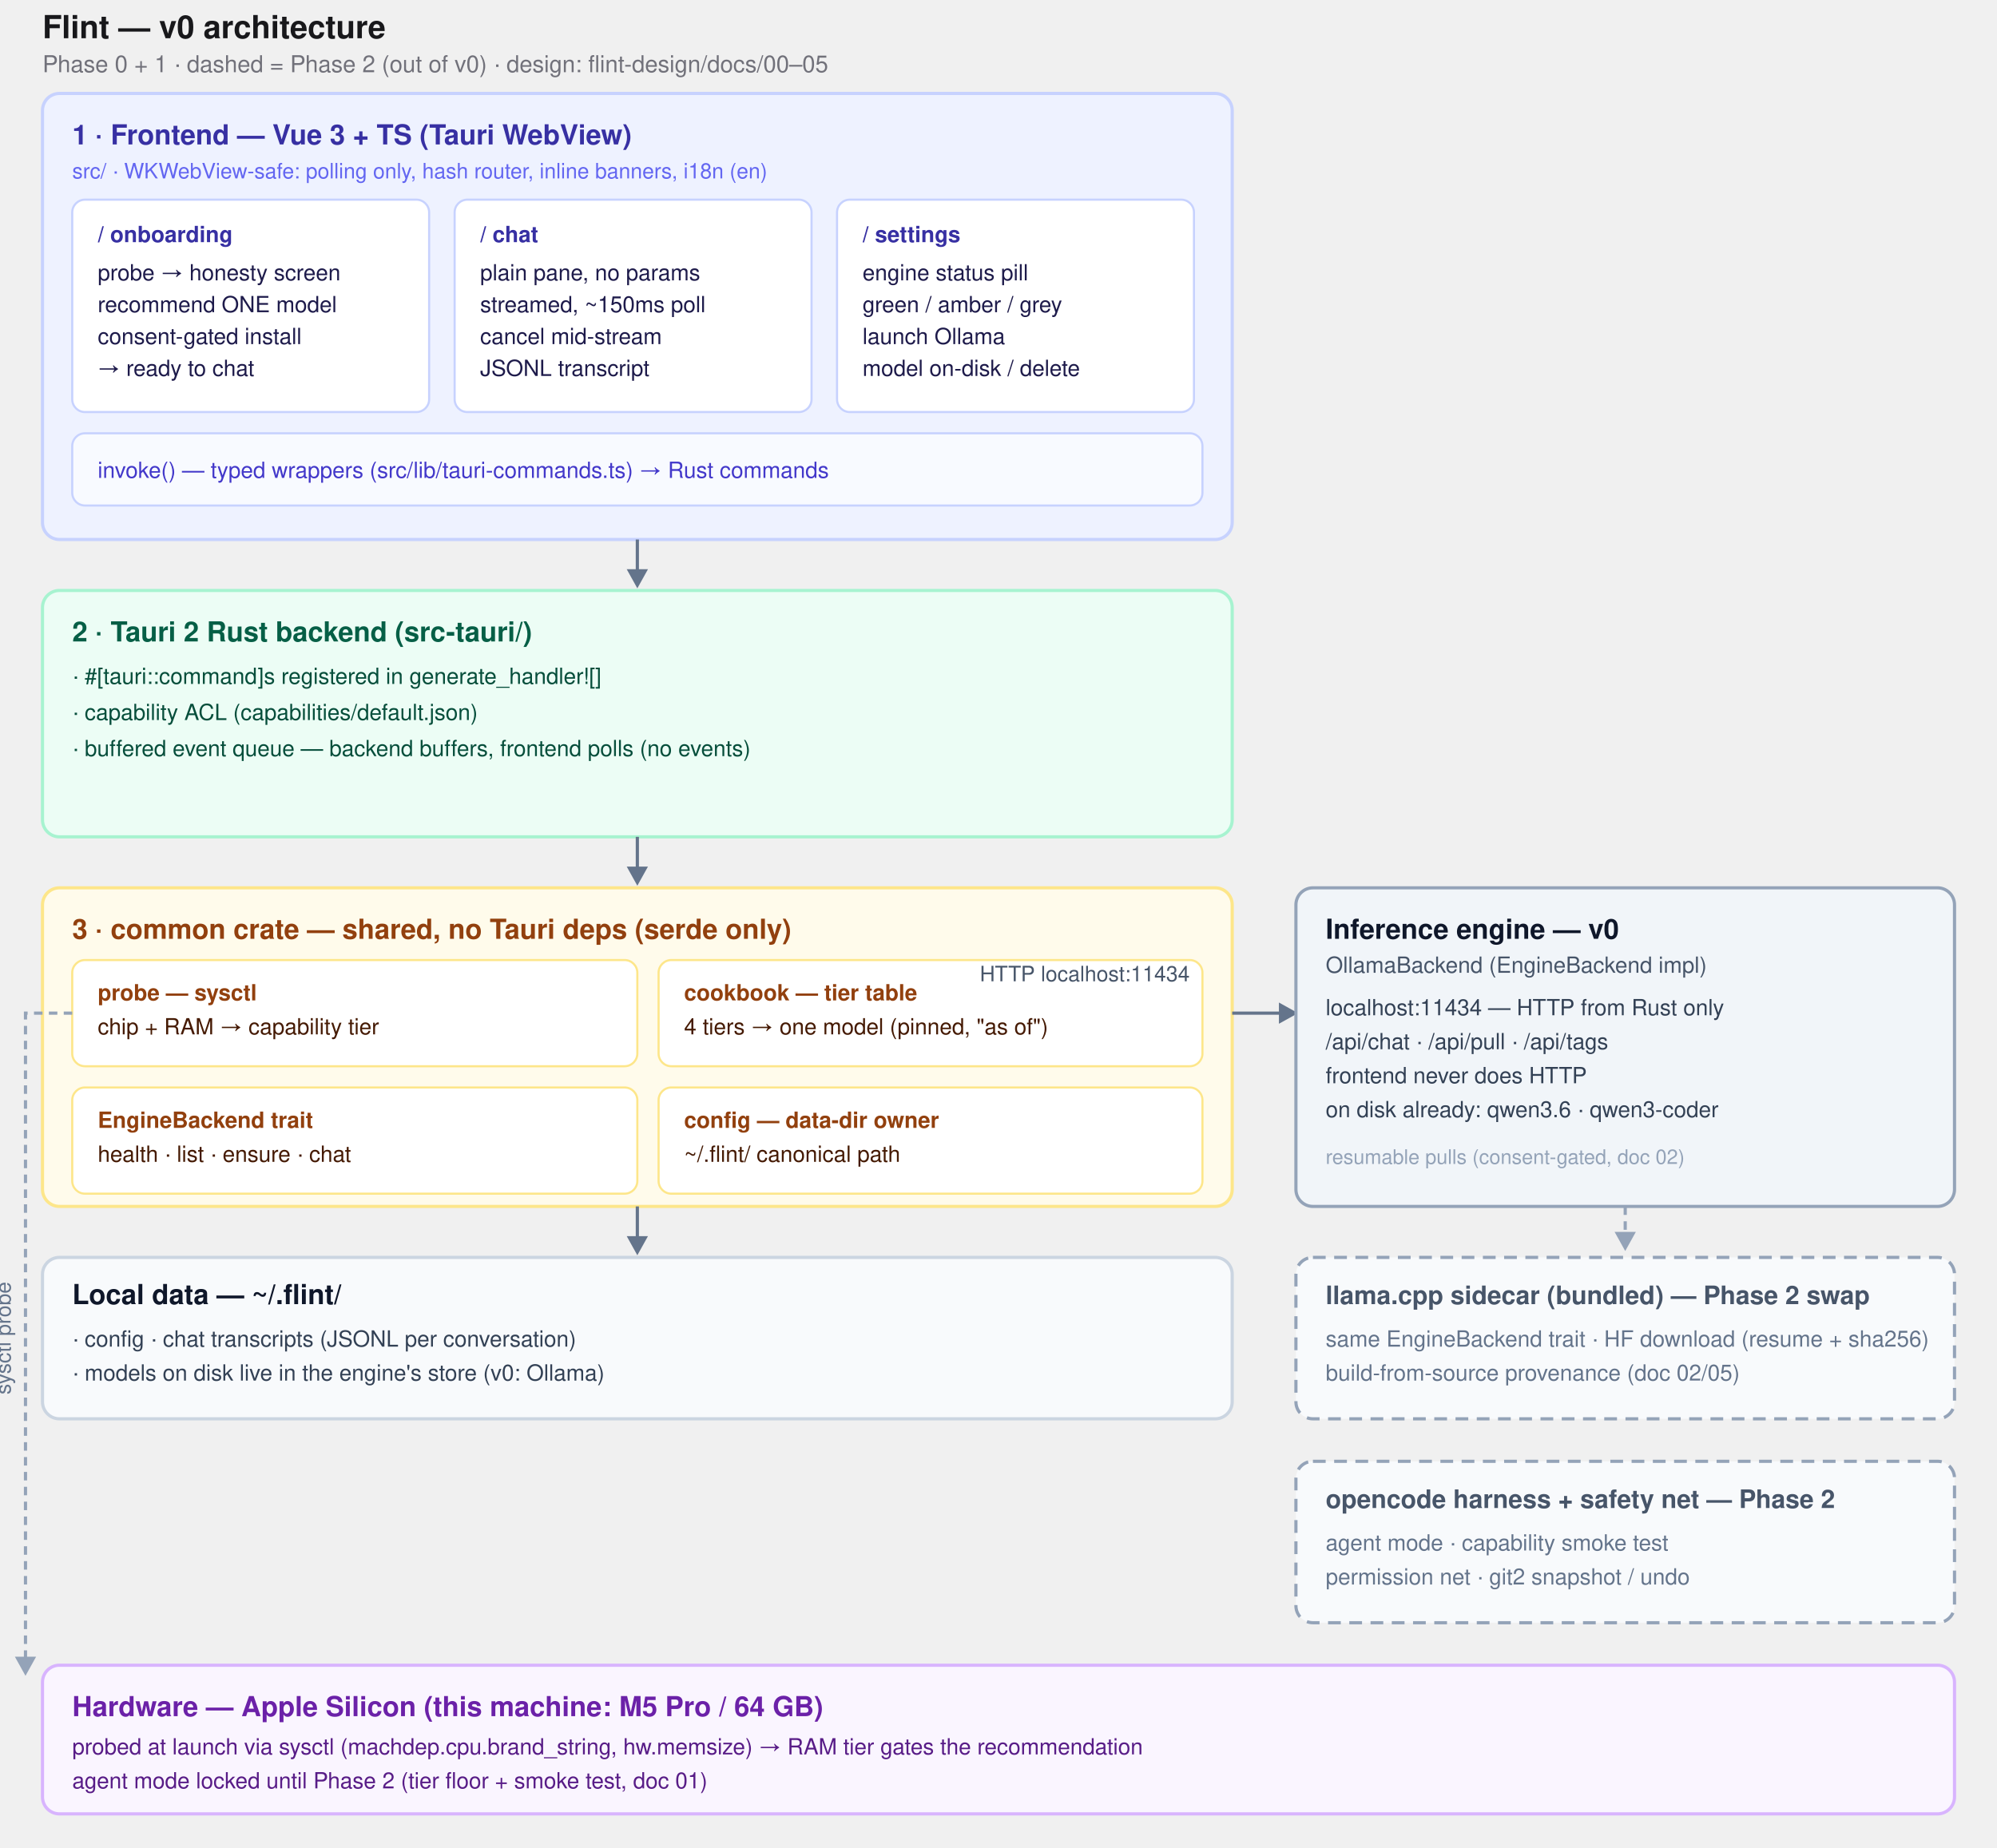
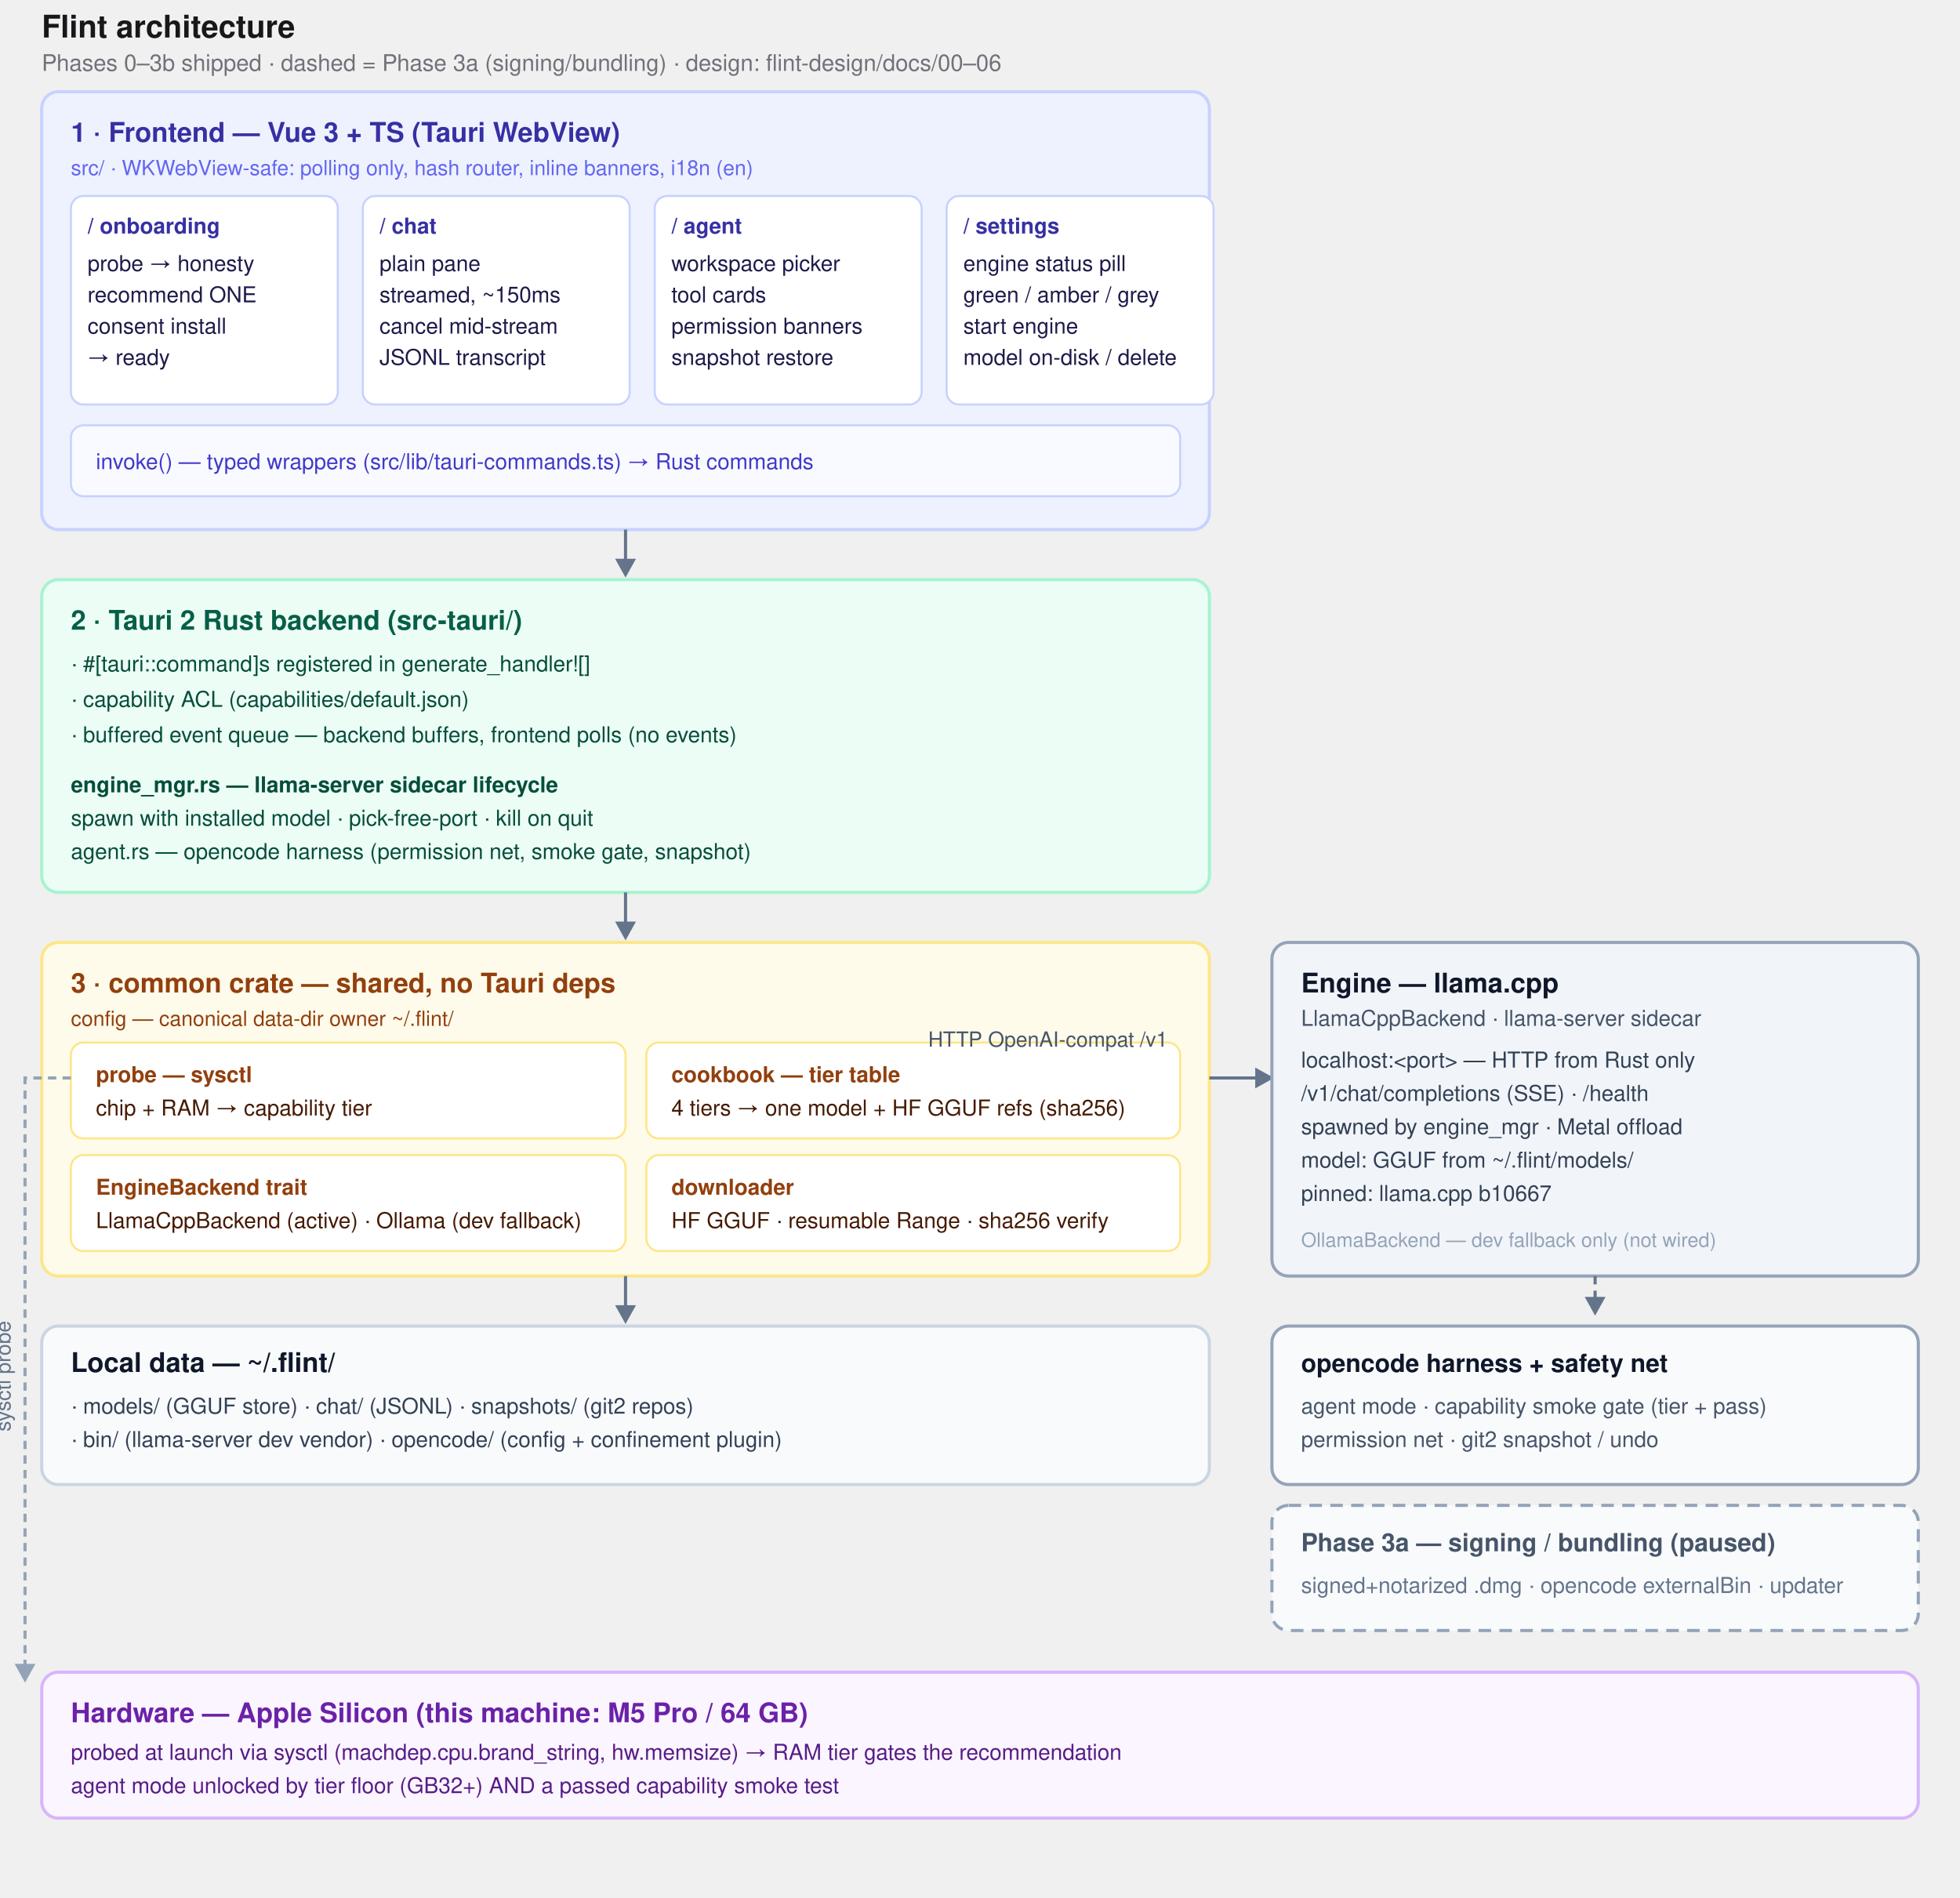
- <svg xmlns="http://www.w3.org/2000/svg" viewBox="0 0 940 870" font-family="ui-sans-serif, -apple-system, 'Segoe UI', Helvetica, Arial, sans-serif">
-   <text x="20" y="18" font-size="15" font-weight="600" fill="#18181b">Flint — v0 architecture</text>
-   <text x="20" y="34" font-size="11" fill="#71717a">Phase 0 + 1 · dashed = Phase 2 (out of v0) · design: flint-design/docs/00–05</text>
+ <svg xmlns="http://www.w3.org/2000/svg" viewBox="0 0 940 910" font-family="ui-sans-serif, -apple-system, 'Segoe UI', Helvetica, Arial, sans-serif">
+   <text x="20" y="18" font-size="15" font-weight="600" fill="#18181b">Flint architecture</text>
+   <text x="20" y="34" font-size="11" fill="#71717a">Phases 0–3b shipped · dashed = Phase 3a (signing/bundling) · design: flint-design/docs/00–06</text>
  <rect x="20" y="44" width="560" height="210" rx="8" fill="#eef2ff" stroke="#c7d2fe" stroke-width="1.5" />
  <text x="34" y="68" font-size="13" font-weight="600" fill="#3730a3">1 · Frontend — Vue 3 + TS (Tauri WebView)</text>
  <text x="34" y="84" font-size="10" fill="#6366f1">src/ · WKWebView-safe: polling only, hash router, inline banners, i18n (en)</text>
  <g font-size="10.5" fill="#1e1b4b">
-     <rect x="34" y="94" width="168" height="100" rx="6" fill="#ffffff" stroke="#c7d2fe" />
-     <text x="46" y="114" font-weight="600" fill="#3730a3">/ onboarding</text>
-     <text x="46" y="132">probe → honesty screen</text>
-     <text x="46" y="147">recommend ONE model</text>
-     <text x="46" y="162">consent-gated install</text>
-     <text x="46" y="177">→ ready to chat</text>
-     <rect x="214" y="94" width="168" height="100" rx="6" fill="#ffffff" stroke="#c7d2fe" />
-     <text x="226" y="114" font-weight="600" fill="#3730a3">/ chat</text>
-     <text x="226" y="132">plain pane, no params</text>
-     <text x="226" y="147">streamed, ~150ms poll</text>
-     <text x="226" y="162">cancel mid-stream</text>
-     <text x="226" y="177">JSONL transcript</text>
-     <rect x="394" y="94" width="168" height="100" rx="6" fill="#ffffff" stroke="#c7d2fe" />
-     <text x="406" y="114" font-weight="600" fill="#3730a3">/ settings</text>
-     <text x="406" y="132">engine status pill</text>
-     <text x="406" y="147">green / amber / grey</text>
-     <text x="406" y="162">launch Ollama</text>
-     <text x="406" y="177">model on-disk / delete</text>
+     <rect x="34" y="94" width="128" height="100" rx="6" fill="#ffffff" stroke="#c7d2fe" />
+     <text x="42" y="112" font-weight="600" fill="#3730a3">/ onboarding</text>
+     <text x="42" y="130">probe → honesty</text>
+     <text x="42" y="145">recommend ONE</text>
+     <text x="42" y="160">consent install</text>
+     <text x="42" y="175">→ ready</text>
+     <rect x="174" y="94" width="128" height="100" rx="6" fill="#ffffff" stroke="#c7d2fe" />
+     <text x="182" y="112" font-weight="600" fill="#3730a3">/ chat</text>
+     <text x="182" y="130">plain pane</text>
+     <text x="182" y="145">streamed, ~150ms</text>
+     <text x="182" y="160">cancel mid-stream</text>
+     <text x="182" y="175">JSONL transcript</text>
+     <rect x="314" y="94" width="128" height="100" rx="6" fill="#ffffff" stroke="#c7d2fe" />
+     <text x="322" y="112" font-weight="600" fill="#3730a3">/ agent</text>
+     <text x="322" y="130">workspace picker</text>
+     <text x="322" y="145">tool cards</text>
+     <text x="322" y="160">permission banners</text>
+     <text x="322" y="175">snapshot restore</text>
+     <rect x="454" y="94" width="128" height="100" rx="6" fill="#ffffff" stroke="#c7d2fe" />
+     <text x="462" y="112" font-weight="600" fill="#3730a3">/ settings</text>
+     <text x="462" y="130">engine status pill</text>
+     <text x="462" y="145">green / amber / grey</text>
+     <text x="462" y="160">start engine</text>
+     <text x="462" y="175">model on-disk / delete</text>
  </g>
  <rect x="34" y="204" width="532" height="34" rx="6" fill="#ffffff" fill-opacity="0.6" stroke="#c7d2fe" />
  <text x="46" y="225" font-size="10.5" fill="#4338ca">invoke() — typed wrappers (src/lib/tauri-commands.ts) → Rust commands</text>
  <line x1="300" y1="254" x2="300" y2="272" stroke="#64748b" stroke-width="1.5" />
  <polygon points="300,277 295,268 305,268" fill="#64748b" />
-   <rect x="20" y="278" width="560" height="116" rx="8" fill="#ecfdf5" stroke="#a7f3d0" stroke-width="1.5" />
+   <rect x="20" y="278" width="560" height="150" rx="8" fill="#ecfdf5" stroke="#a7f3d0" stroke-width="1.5" />
  <text x="34" y="302" font-size="13" font-weight="600" fill="#065f46">2 · Tauri 2 Rust backend (src-tauri/)</text>
  <g font-size="10.5" fill="#064e3b">
    <text x="34" y="322">· #[tauri::command]s registered in generate_handler![]</text>
    <text x="34" y="339">· capability ACL (capabilities/default.json)</text>
    <text x="34" y="356">· buffered event queue — backend buffers, frontend polls (no events)</text>
+     <text x="34" y="380" font-weight="600">engine_mgr.rs — llama-server sidecar lifecycle</text>
+     <text x="34" y="396">spawn with installed model · pick-free-port · kill on quit</text>
+     <text x="34" y="412">agent.rs — opencode harness (permission net, smoke gate, snapshot)</text>
  </g>
-   <line x1="300" y1="394" x2="300" y2="412" stroke="#64748b" stroke-width="1.5" />
-   <polygon points="300,417 295,408 305,408" fill="#64748b" />
-   <rect x="20" y="418" width="560" height="150" rx="8" fill="#fffbeb" stroke="#fde68a" stroke-width="1.5" />
-   <text x="34" y="442" font-size="13" font-weight="600" fill="#92400e">3 · common crate — shared, no Tauri deps (serde only)</text>
+   <line x1="300" y1="428" x2="300" y2="446" stroke="#64748b" stroke-width="1.5" />
+   <polygon points="300,451 295,442 305,442" fill="#64748b" />
+   <rect x="20" y="452" width="560" height="160" rx="8" fill="#fffbeb" stroke="#fde68a" stroke-width="1.5" />
+   <text x="34" y="476" font-size="13" font-weight="600" fill="#92400e">3 · common crate — shared, no Tauri deps</text>
+   <text x="34" y="492" font-size="10" fill="#92400e">config — canonical data-dir owner ~/.flint/</text>
  <g font-size="10.5" fill="#451a03">
-     <rect x="34" y="452" width="266" height="50" rx="6" fill="#ffffff" stroke="#fde68a" />
-     <text x="46" y="471" font-weight="600" fill="#92400e">probe — sysctl</text>
-     <text x="46" y="487">chip + RAM → capability tier</text>
-     <rect x="310" y="452" width="256" height="50" rx="6" fill="#ffffff" stroke="#fde68a" />
-     <text x="322" y="471" font-weight="600" fill="#92400e">cookbook — tier table</text>
-     <text x="322" y="487">4 tiers → one model (pinned, "as of")</text>
-     <rect x="34" y="512" width="266" height="50" rx="6" fill="#ffffff" stroke="#fde68a" />
-     <text x="46" y="531" font-weight="600" fill="#92400e">EngineBackend trait</text>
-     <text x="46" y="547">health · list · ensure · chat</text>
-     <rect x="310" y="512" width="256" height="50" rx="6" fill="#ffffff" stroke="#fde68a" />
-     <text x="322" y="531" font-weight="600" fill="#92400e">config — data-dir owner</text>
-     <text x="322" y="547">~/.flint/ canonical path</text>
+     <rect x="34" y="500" width="266" height="46" rx="6" fill="#ffffff" stroke="#fde68a" />
+     <text x="46" y="519" font-weight="600" fill="#92400e">probe — sysctl</text>
+     <text x="46" y="535">chip + RAM → capability tier</text>
+     <rect x="310" y="500" width="256" height="46" rx="6" fill="#ffffff" stroke="#fde68a" />
+     <text x="322" y="519" font-weight="600" fill="#92400e">cookbook — tier table</text>
+     <text x="322" y="535">4 tiers → one model + HF GGUF refs (sha256)</text>
+     <rect x="34" y="554" width="266" height="46" rx="6" fill="#ffffff" stroke="#fde68a" />
+     <text x="46" y="573" font-weight="600" fill="#92400e">EngineBackend trait</text>
+     <text x="46" y="589">LlamaCppBackend (active) · Ollama (dev fallback)</text>
+     <rect x="310" y="554" width="256" height="46" rx="6" fill="#ffffff" stroke="#fde68a" />
+     <text x="322" y="573" font-weight="600" fill="#92400e">downloader</text>
+     <text x="322" y="589">HF GGUF · resumable Range · sha256 verify</text>
  </g>
-   <text x="560" y="462" font-size="10" fill="#475569" text-anchor="end">HTTP localhost:11434</text>
-   <line x1="580" y1="477" x2="606" y2="477" stroke="#64748b" stroke-width="1.5" />
-   <polygon points="611,477 602,472 602,482" fill="#64748b" />
-   <line x1="300" y1="568" x2="300" y2="586" stroke="#64748b" stroke-width="1.5" />
-   <polygon points="300,591 295,582 305,582" fill="#64748b" />
-   <rect x="20" y="592" width="560" height="76" rx="8" fill="#f8fafc" stroke="#cbd5e1" stroke-width="1.5" />
-   <text x="34" y="614" font-size="13" font-weight="600" fill="#0f172a">Local data — ~/.flint/</text>
+   <text x="560" y="502" font-size="10" fill="#475569" text-anchor="end">HTTP OpenAI-compat /v1</text>
+   <line x1="580" y1="517" x2="606" y2="517" stroke="#64748b" stroke-width="1.5" />
+   <polygon points="611,517 602,512 602,522" fill="#64748b" />
+   <line x1="300" y1="612" x2="300" y2="630" stroke="#64748b" stroke-width="1.5" />
+   <polygon points="300,635 295,626 305,626" fill="#64748b" />
+   <rect x="20" y="636" width="560" height="76" rx="8" fill="#f8fafc" stroke="#cbd5e1" stroke-width="1.5" />
+   <text x="34" y="658" font-size="13" font-weight="600" fill="#0f172a">Local data — ~/.flint/</text>
  <g font-size="10.5" fill="#334155">
-     <text x="34" y="634">· config · chat transcripts (JSONL per conversation)</text>
-     <text x="34" y="650">· models on disk live in the engine's store (v0: Ollama)</text>
+     <text x="34" y="678">· models/ (GGUF store) · chat/ (JSONL) · snapshots/ (git2 repos)</text>
+     <text x="34" y="694">· bin/ (llama-server dev vendor) · opencode/ (config + confinement plugin)</text>
  </g>
-   <rect x="610" y="418" width="310" height="150" rx="8" fill="#f1f5f9" stroke="#94a3b8" stroke-width="1.5" />
-   <text x="624" y="442" font-size="13" font-weight="600" fill="#0f172a">Inference engine — v0</text>
-   <text x="624" y="458" font-size="10.5" fill="#475569">OllamaBackend (EngineBackend impl)</text>
+   <rect x="610" y="452" width="310" height="160" rx="8" fill="#f1f5f9" stroke="#94a3b8" stroke-width="1.5" />
+   <text x="624" y="476" font-size="13" font-weight="600" fill="#0f172a">Engine — llama.cpp</text>
+   <text x="624" y="492" font-size="10.5" fill="#475569">LlamaCppBackend · llama-server sidecar</text>
  <g font-size="10.5" fill="#334155">
-     <text x="624" y="478">localhost:11434 — HTTP from Rust only</text>
-     <text x="624" y="494">/api/chat · /api/pull · /api/tags</text>
-     <text x="624" y="510">frontend never does HTTP</text>
-     <text x="624" y="526">on disk already: qwen3.6 · qwen3-coder</text>
-     <text x="624" y="548" font-size="9.5" fill="#94a3b8">resumable pulls (consent-gated, doc 02)</text>
+     <text x="624" y="512">localhost:&lt;port&gt; — HTTP from Rust only</text>
+     <text x="624" y="528">/v1/chat/completions (SSE) · /health</text>
+     <text x="624" y="544">spawned by engine_mgr · Metal offload</text>
+     <text x="624" y="560">model: GGUF from ~/.flint/models/</text>
+     <text x="624" y="576">pinned: llama.cpp b10667</text>
+     <text x="624" y="598" font-size="9.5" fill="#94a3b8">OllamaBackend — dev fallback only (not wired)</text>
  </g>
-   <line x1="765" y1="568" x2="765" y2="584" stroke="#94a3b8" stroke-width="1.5" stroke-dasharray="4 3" />
-   <polygon points="765,589 760,580 770,580" fill="#94a3b8" />
-   <rect x="610" y="592" width="310" height="76" rx="8" fill="#f8fafc" stroke="#94a3b8" stroke-width="1.5" stroke-dasharray="6 4" />
-   <text x="624" y="614" font-size="12" font-weight="600" fill="#475569">llama.cpp sidecar (bundled) — Phase 2 swap</text>
-   <text x="624" y="634" font-size="10.5" fill="#64748b">same EngineBackend trait · HF download (resume + sha256)</text>
-   <text x="624" y="650" font-size="10.5" fill="#64748b">build-from-source provenance (doc 02/05)</text>
-   <rect x="610" y="688" width="310" height="76" rx="8" fill="#f8fafc" stroke="#94a3b8" stroke-width="1.5" stroke-dasharray="6 4" />
-   <text x="624" y="710" font-size="12" font-weight="600" fill="#475569">opencode harness + safety net — Phase 2</text>
-   <text x="624" y="730" font-size="10.5" fill="#64748b">agent mode · capability smoke test</text>
-   <text x="624" y="746" font-size="10.5" fill="#64748b">permission net · git2 snapshot / undo</text>
-   <rect x="20" y="784" width="900" height="70" rx="8" fill="#faf5ff" stroke="#d8b4fe" stroke-width="1.5" />
-   <text x="34" y="808" font-size="13" font-weight="600" fill="#6b21a8">Hardware — Apple Silicon (this machine: M5 Pro / 64 GB)</text>
-   <text x="34" y="826" font-size="10.5" fill="#581c87">probed at launch via sysctl (machdep.cpu.brand_string, hw.memsize) → RAM tier gates the recommendation</text>
-   <text x="34" y="842" font-size="10.5" fill="#581c87">agent mode locked until Phase 2 (tier floor + smoke test, doc 01)</text>
-   <polyline points="34,477 12,477 12,784" fill="none" stroke="#94a3b8" stroke-width="1.5" stroke-dasharray="4 3" />
-   <polygon points="12,789 7,780 17,780" fill="#94a3b8" />
-   <text x="5" y="630" font-size="10" fill="#64748b" transform="rotate(-90 5 630)" text-anchor="middle">sysctl probe</text>
+   <rect x="610" y="636" width="310" height="76" rx="8" fill="#f8fafc" stroke="#94a3b8" stroke-width="1.5" />
+   <text x="624" y="658" font-size="12" font-weight="600" fill="#0f172a">opencode harness + safety net</text>
+   <text x="624" y="678" font-size="10.5" fill="#475569">agent mode · capability smoke gate (tier + pass)</text>
+   <text x="624" y="694" font-size="10.5" fill="#475569">permission net · git2 snapshot / undo</text>
+   <line x1="765" y1="612" x2="765" y2="626" stroke="#64748b" stroke-width="1.5" stroke-dasharray="4 3" />
+   <polygon points="765,631 760,622 770,622" fill="#64748b" />
+   <rect x="610" y="722" width="310" height="60" rx="8" fill="#f8fafc" stroke="#94a3b8" stroke-width="1.5" stroke-dasharray="6 4" />
+   <text x="624" y="744" font-size="12" font-weight="600" fill="#475569">Phase 3a — signing / bundling (paused)</text>
+   <text x="624" y="764" font-size="10.5" fill="#64748b">signed+notarized .dmg · opencode externalBin · updater</text>
+   <rect x="20" y="802" width="900" height="70" rx="8" fill="#faf5ff" stroke="#d8b4fe" stroke-width="1.5" />
+   <text x="34" y="826" font-size="13" font-weight="600" fill="#6b21a8">Hardware — Apple Silicon (this machine: M5 Pro / 64 GB)</text>
+   <text x="34" y="844" font-size="10.5" fill="#581c87">probed at launch via sysctl (machdep.cpu.brand_string, hw.memsize) → RAM tier gates the recommendation</text>
+   <text x="34" y="860" font-size="10.5" fill="#581c87">agent mode unlocked by tier floor (GB32+) AND a passed capability smoke test</text>
+   <polyline points="34,517 12,517 12,802" fill="none" stroke="#94a3b8" stroke-width="1.5" stroke-dasharray="4 3" />
+   <polygon points="12,807 7,798 17,798" fill="#94a3b8" />
+   <text x="5" y="660" font-size="10" fill="#64748b" transform="rotate(-90 5 660)" text-anchor="middle">sysctl probe</text>
</svg>
